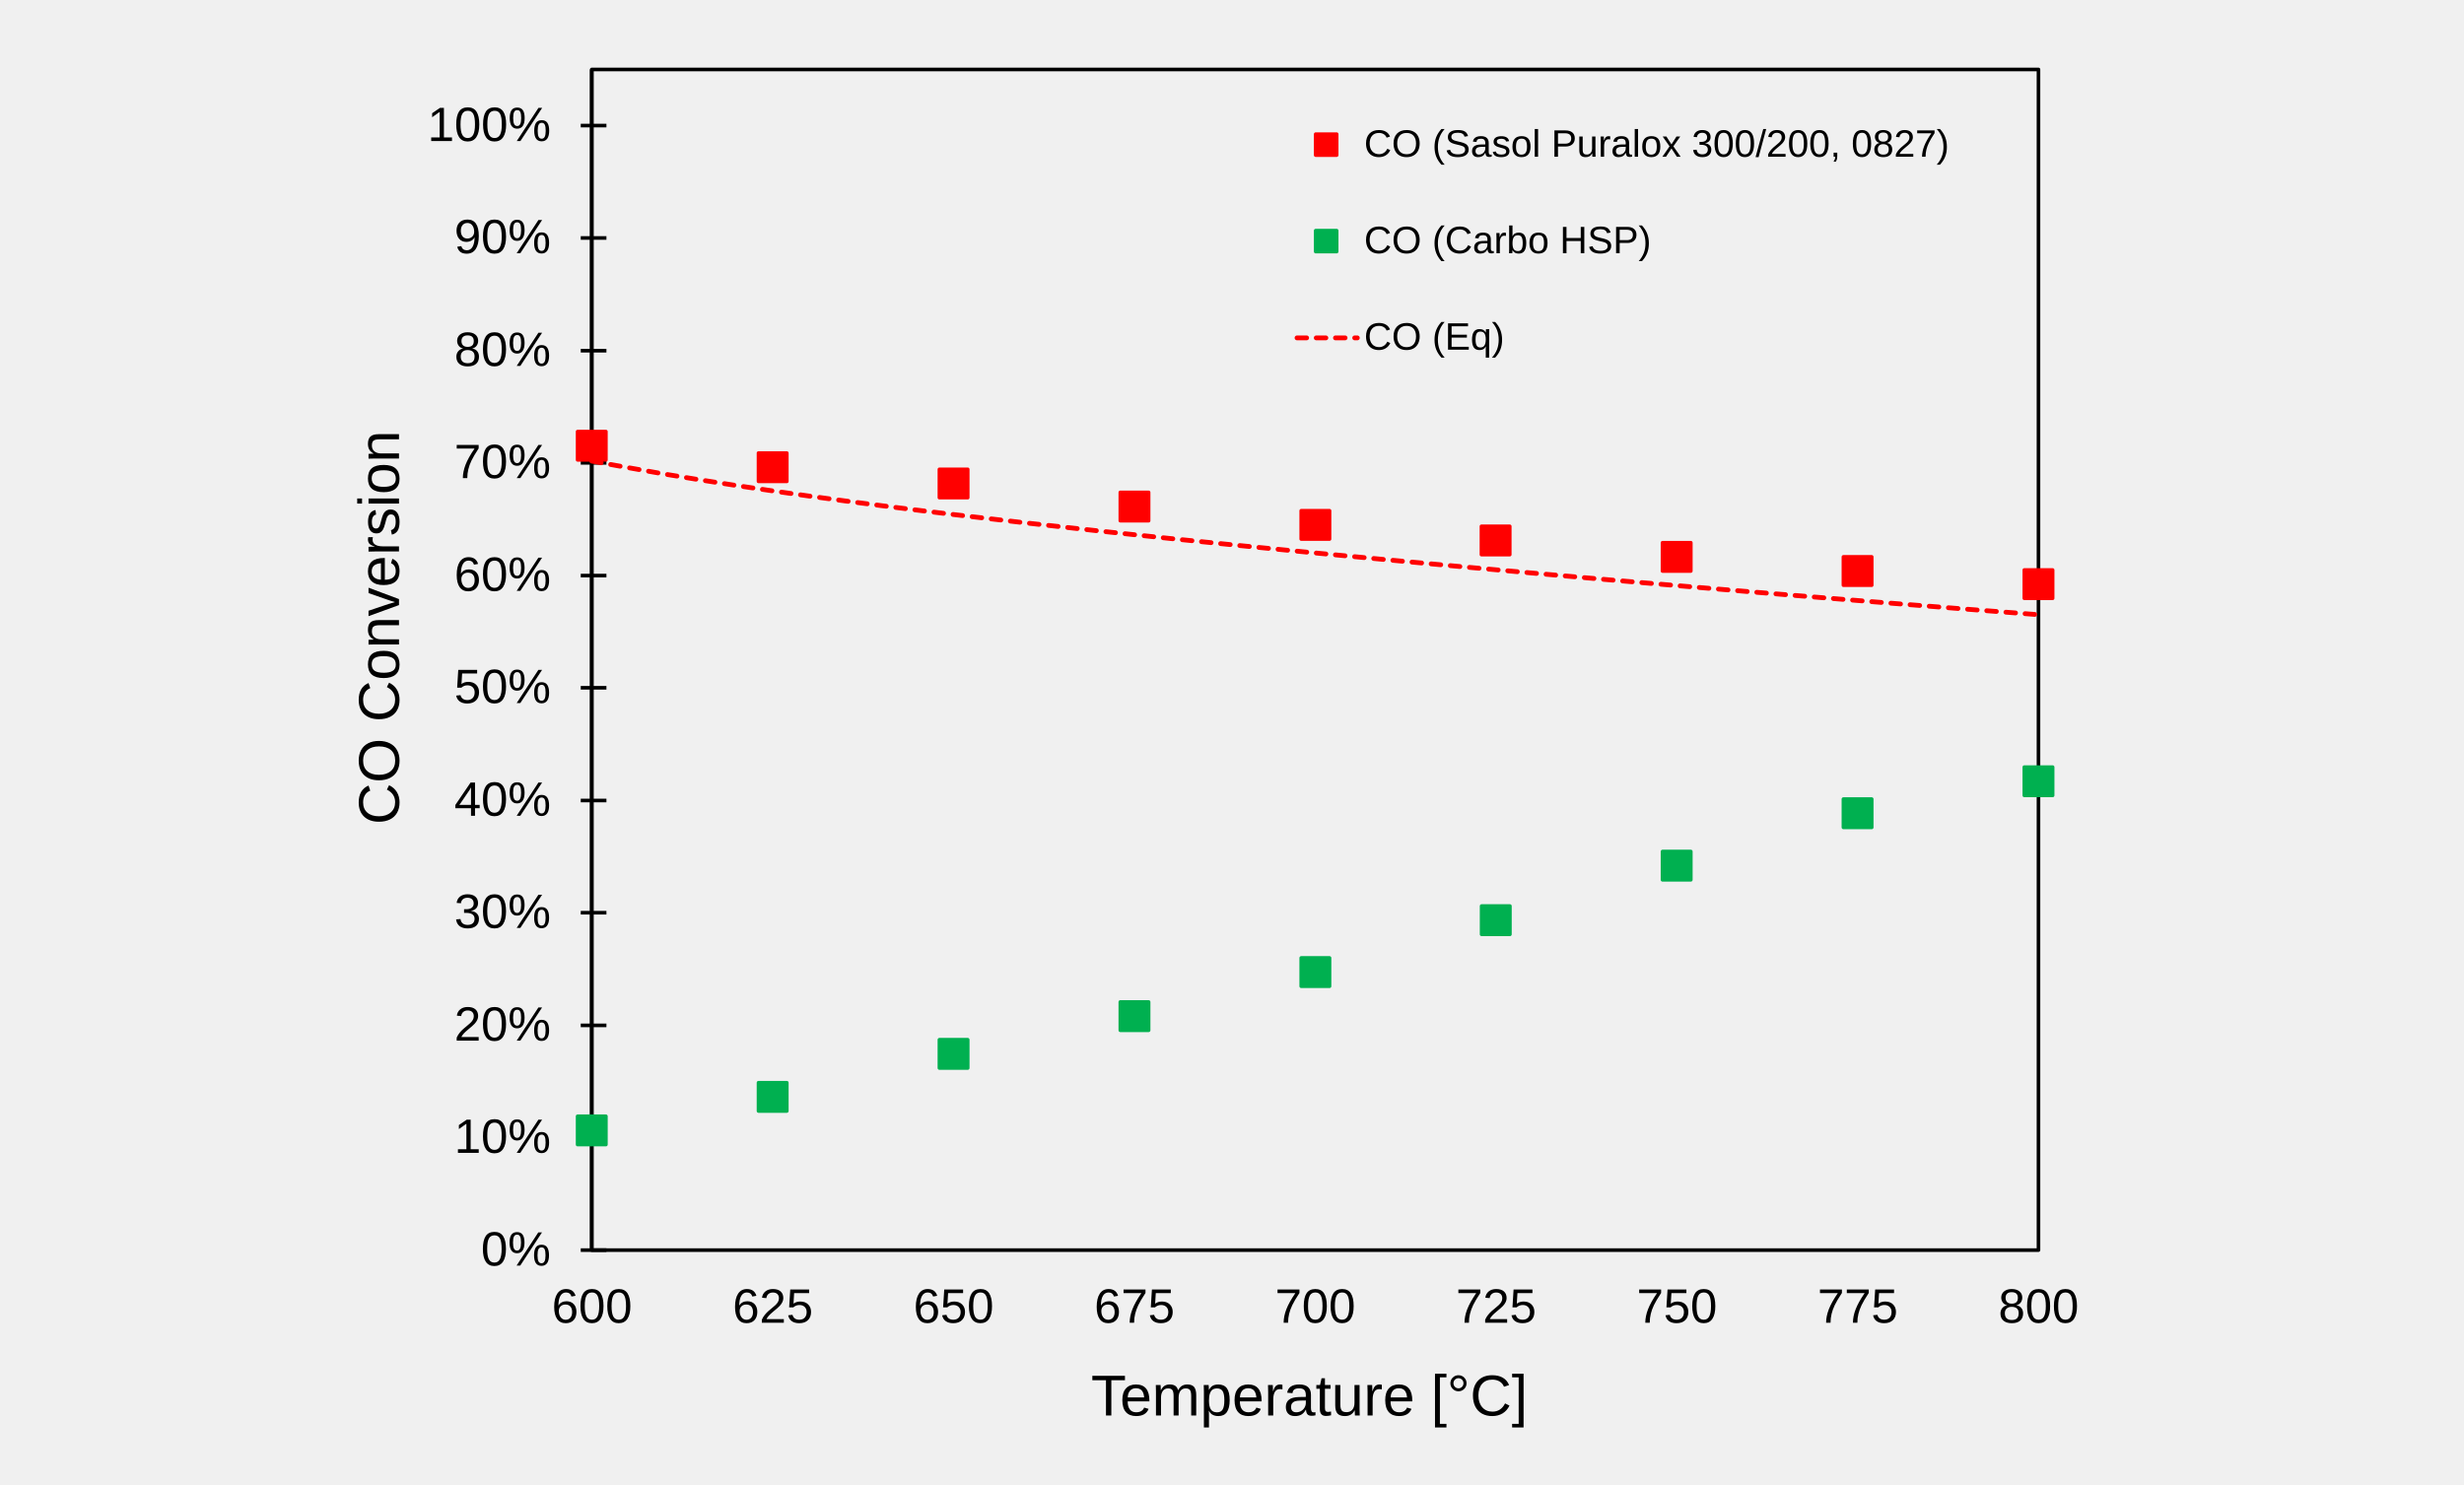
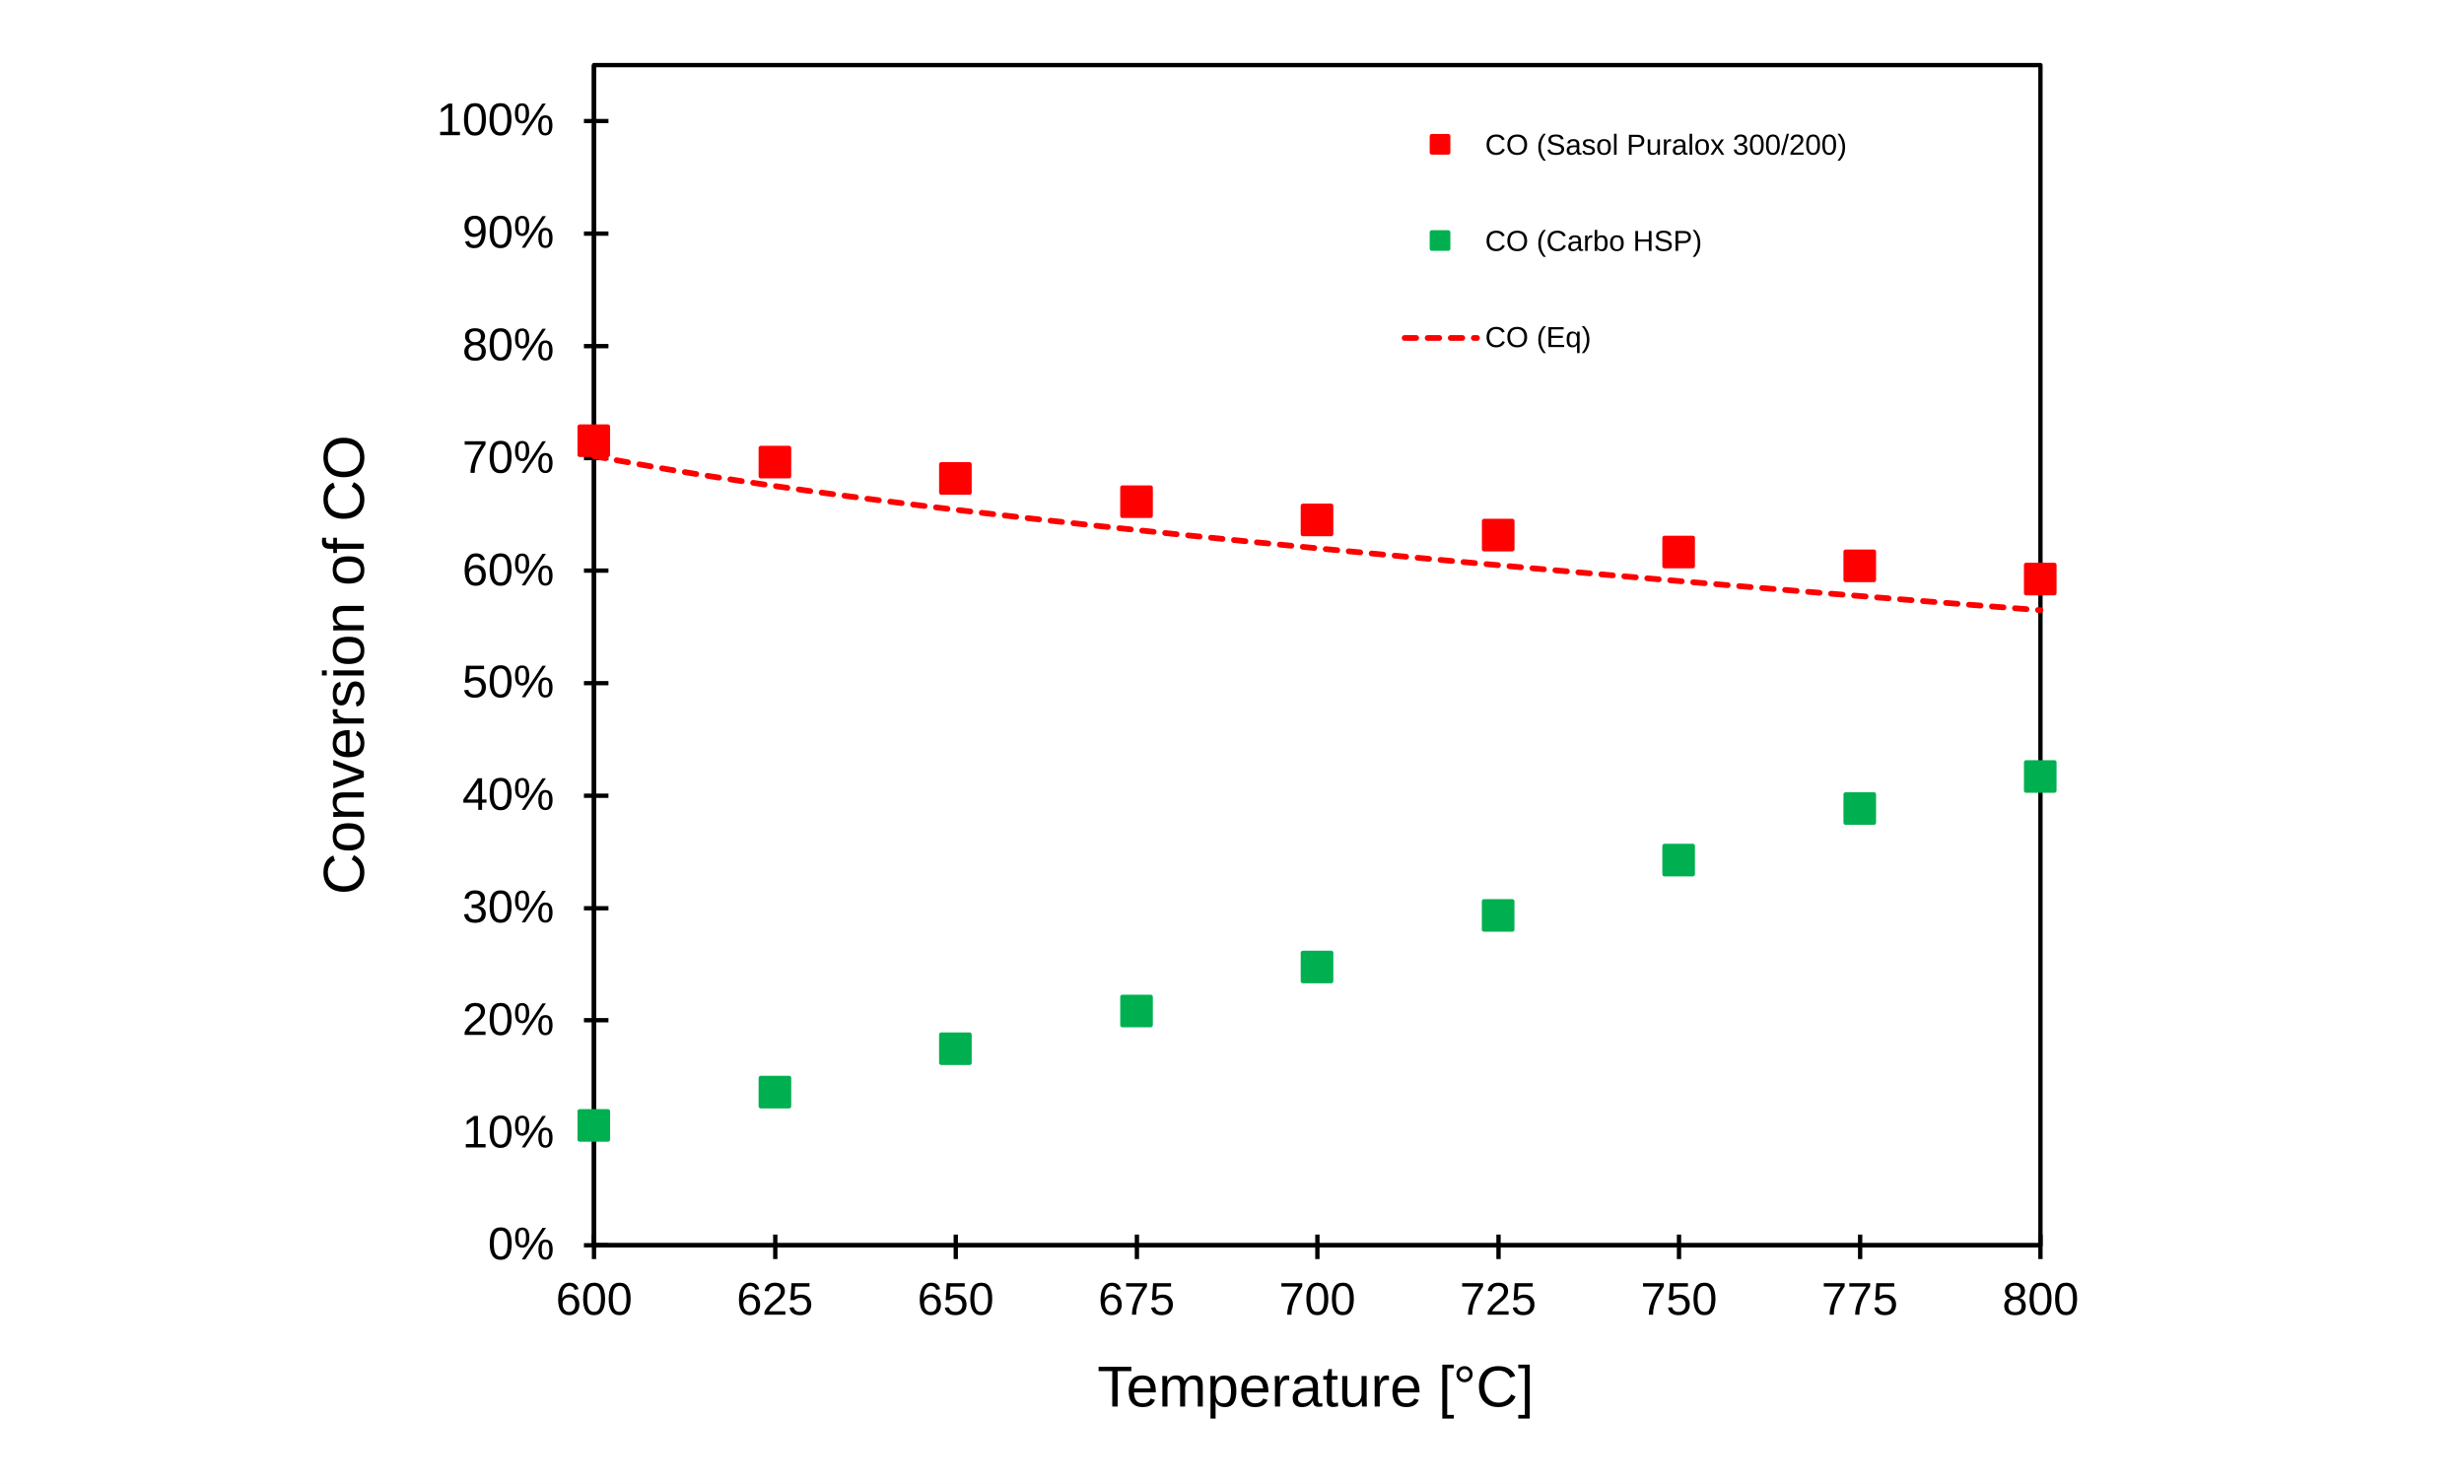
- <svg xmlns="http://www.w3.org/2000/svg" width="4699" height="2831" xml:space="preserve" overflow="hidden">
+ <svg xmlns="http://www.w3.org/2000/svg" width="3918" height="2360" xml:space="preserve" overflow="hidden">
  <defs>
    <clipPath id="clip0">
-       <rect x="17160" y="11441" width="4699" height="2831" />
+       <rect x="6572" y="15" width="3918" height="2360" />
    </clipPath>
  </defs>
-   <g clip-path="url(#clip0)" transform="translate(-17160 -11441)">
-     <rect x="17160" y="11441" width="4699" height="2831" fill="#FFFFFF" fill-opacity="0" />
+   <g clip-path="url(#clip0)" transform="translate(-6572 -15)">
+     <rect x="6572" y="15" width="3918" height="2360" fill="#FFFFFF" />
    <g>
-       <rect x="18288.5" y="11573.5" width="2759" height="2252" stroke="#000000" stroke-width="6.875" stroke-linejoin="round" stroke-miterlimit="10" fill="none" />
+       <rect x="7516.5" y="118.5" width="2300" height="1877" stroke="#000000" stroke-width="6.875" stroke-linejoin="round" stroke-miterlimit="10" fill="none" />
    </g>
    <g>
-       <path d="M0 0 0 2252" stroke="#000000" stroke-width="6.875" stroke-linejoin="round" stroke-miterlimit="10" fill="none" fill-rule="evenodd" transform="matrix(1 0 0 -1 18288.5 13825.5)" />
+       <path d="M0 0 0 1877" stroke="#000000" stroke-width="6.875" stroke-linejoin="round" stroke-miterlimit="10" fill="none" fill-rule="evenodd" transform="matrix(1 0 0 -1 7516.5 1995.5)" />
    </g>
    <g>
-       <path d="M18267.5 13825.5 18289.1 13825.5M18267.5 13610.9 18289.1 13610.9M18267.5 13396.9 18289.1 13396.9M18267.5 13181.9 18289.1 13181.9M18267.5 12967.9 18289.1 12967.9M18267.5 12752.9 18289.1 12752.9M18267.5 12538.9 18289.1 12538.9M18267.5 12323.9 18289.1 12323.9M18267.5 12109.9 18289.1 12109.9M18267.5 11894.9 18289.1 11894.9M18267.5 11680.5 18289.1 11680.5M18289.1 13825.5 18316.5 13825.5M18289.1 13610.9 18316.5 13610.9M18289.1 13396.9 18316.5 13396.9M18289.1 13181.9 18316.5 13181.9M18289.1 12967.9 18316.5 12967.9M18289.1 12752.9 18316.5 12752.9M18289.1 12538.9 18316.5 12538.9M18289.1 12323.9 18316.5 12323.9M18289.1 12109.9 18316.5 12109.9M18289.1 11894.9 18316.5 11894.9M18289.1 11680.5 18316.5 11680.5" stroke="#000000" stroke-width="6.875" stroke-linejoin="round" stroke-miterlimit="10" fill="none" />
+       <path d="M7500.5 1995.5 7516.75 1995.5M7500.5 1816.56 7516.75 1816.56M7500.5 1637.55 7516.75 1637.55M7500.5 1459.55 7516.75 1459.55M7500.5 1280.54 7516.75 1280.54M7500.5 1101.54 7516.75 1101.54M7500.5 922.53 7516.75 922.53M7500.5 743.525 7516.75 743.525M7500.5 565.519 7516.75 565.519M7500.5 386.513 7516.75 386.513M7500.5 207.5 7516.75 207.5M7516.75 1995.5 7539.5 1995.5M7516.75 1816.56 7539.5 1816.56M7516.75 1637.55 7539.5 1637.55M7516.75 1459.55 7539.5 1459.55M7516.75 1280.54 7539.5 1280.54M7516.75 1101.54 7539.5 1101.54M7516.75 922.53 7539.5 922.53M7516.75 743.525 7539.5 743.525M7516.75 565.519 7539.5 565.519M7516.75 386.513 7539.5 386.513M7516.75 207.5 7539.5 207.5" stroke="#000000" stroke-width="6.875" stroke-linejoin="round" stroke-miterlimit="10" fill="none" />
    </g>
    <g>
-       <path d="M21020.5 12528.2 21074.5 12528.2 21074.5 12582.2 21020.5 12582.2Z" stroke="#FF0000" stroke-width="6.875" stroke-linejoin="round" stroke-miterlimit="10" fill="#FF0000" />
-       <path d="M20675.5 12503.2 20729.5 12503.2 20729.5 12557.2 20675.5 12557.2Z" stroke="#FF0000" stroke-width="6.875" stroke-linejoin="round" stroke-miterlimit="10" fill="#FF0000" />
-       <path d="M20330.5 12476.2 20384.5 12476.2 20384.5 12530.2 20330.5 12530.2Z" stroke="#FF0000" stroke-width="6.875" stroke-linejoin="round" stroke-miterlimit="10" fill="#FF0000" />
-       <path d="M19641.5 12415.2 19695.5 12415.2 19695.5 12469.2 19641.5 12469.2Z" stroke="#FF0000" stroke-width="6.875" stroke-linejoin="round" stroke-miterlimit="10" fill="#FF0000" />
-       <path d="M19296.5 12380.2 19350.5 12380.2 19350.5 12434.2 19296.5 12434.2Z" stroke="#FF0000" stroke-width="6.875" stroke-linejoin="round" stroke-miterlimit="10" fill="#FF0000" />
-       <path d="M18951.5 12336.2 19005.5 12336.2 19005.5 12390.2 18951.5 12390.2Z" stroke="#FF0000" stroke-width="6.875" stroke-linejoin="round" stroke-miterlimit="10" fill="#FF0000" />
-       <path d="M18606.5 12305.2 18660.5 12305.2 18660.5 12359.2 18606.5 12359.2Z" stroke="#FF0000" stroke-width="6.875" stroke-linejoin="round" stroke-miterlimit="10" fill="#FF0000" />
-       <path d="M18261.5 12264.2 18315.5 12264.2 18315.5 12318.2 18261.5 12318.2Z" stroke="#FF0000" stroke-width="6.875" stroke-linejoin="round" stroke-miterlimit="10" fill="#FF0000" />
+       <path d="M7516.5 1995.5 9816.5 1995.5" stroke="#000000" stroke-width="6.875" stroke-linejoin="round" stroke-miterlimit="10" fill="none" fill-rule="evenodd" />
    </g>
    <g>
-       <path d="M19985.2 12444.9 20039.2 12444.9 20039.2 12498.9 19985.2 12498.9Z" stroke="#FF0000" stroke-width="6.875" stroke-linejoin="round" stroke-miterlimit="10" fill="#FF0000" />
+       <path d="M7516.5 1978.5 7516.5 1995.57M7804.76 1978.5 7804.76 1995.57M8091.77 1978.5 8091.77 1995.57M8379.78 1978.5 8379.78 1995.57M8666.78 1978.5 8666.78 1995.57M8954.79 1978.5 8954.79 1995.57M9241.8 1978.5 9241.8 1995.57M9529.81 1978.5 9529.81 1995.57M9816.5 1978.5 9816.5 1995.57M7516.5 1995.57 7516.5 2017.5M7804.76 1995.57 7804.76 2017.5M8091.77 1995.57 8091.77 2017.5M8379.78 1995.57 8379.78 2017.5M8666.78 1995.57 8666.78 2017.5M8954.79 1995.57 8954.79 2017.5M9241.8 1995.57 9241.8 2017.5M9529.81 1995.57 9529.81 2017.5M9816.5 1995.57 9816.5 2017.5" stroke="#000000" stroke-width="6.875" stroke-linejoin="round" stroke-miterlimit="10" fill="none" />
    </g>
    <g>
-       <path d="M18288.5 12320.5C18334.5 12328.7 18380.5 12337.3 18426.4 12345.1 18472.4 12352.8 18518.4 12360.1 18564.4 12367.1 18610.4 12374.1 18656.4 12380.7 18702.3 12387.1 18748.3 12393.5 18794.3 12399.5 18840.3 12405.4 18886.3 12411.3 18932.3 12416.9 18978.2 12422.4 19024.2 12427.9 19070.2 12433.2 19116.2 12438.4 19162.2 12443.6 19208.2 12448.7 19254.2 12453.6 19300.1 12458.6 19346.1 12463.4 19392.1 12468.2 19438.1 12472.9 19484.1 12477.6 19530.1 12482.2 19576 12486.7 19622 12491.2 19668 12495.7 19714 12500.1 19760 12504.5 19805.9 12508.8 19851.9 12513.1 19897.9 12517.4 19943.9 12521.6 19989.9 12525.8 20035.9 12529.9 20081.8 12534 20127.8 12538.1 20173.8 12542.2 20219.8 12546.2 20265.8 12550.2 20311.8 12554.1 20357.8 12558 20403.7 12561.9 20449.7 12565.8 20495.7 12569.6 20541.7 12573.4 20587.7 12577.2 20633.7 12580.9 20679.6 12584.7 20725.6 12588.4 20771.6 12592 20817.6 12595.7 20863.6 12599.3 20909.6 12602.9 20955.5 12606.5 21001.5 12610 21047.5 12613.5" stroke="#FF0000" stroke-width="9.167" stroke-linecap="round" stroke-linejoin="round" stroke-miterlimit="10" stroke-dasharray="18.333 18.333" fill="none" />
+       <path d="M9793.69 913.426 9838.69 913.426 9838.69 958.425 9793.69 958.425Z" stroke="#FF0000" stroke-width="6.875" stroke-linejoin="round" stroke-miterlimit="10" fill="#FF0000" />
+       <path d="M9506.69 892.426 9551.69 892.426 9551.69 937.425 9506.69 937.425Z" stroke="#FF0000" stroke-width="6.875" stroke-linejoin="round" stroke-miterlimit="10" fill="#FF0000" />
+       <path d="M9218.69 870.426 9263.69 870.426 9263.69 915.425 9218.69 915.425Z" stroke="#FF0000" stroke-width="6.875" stroke-linejoin="round" stroke-miterlimit="10" fill="#FF0000" />
+       <path d="M8643.69 819.426 8688.69 819.426 8688.69 864.425 8643.69 864.425Z" stroke="#FF0000" stroke-width="6.875" stroke-linejoin="round" stroke-miterlimit="10" fill="#FF0000" />
+       <path d="M8356.69 790.426 8401.69 790.426 8401.69 835.425 8356.69 835.425Z" stroke="#FF0000" stroke-width="6.875" stroke-linejoin="round" stroke-miterlimit="10" fill="#FF0000" />
+       <path d="M8068.69 753.426 8113.69 753.426 8113.69 798.425 8068.69 798.425Z" stroke="#FF0000" stroke-width="6.875" stroke-linejoin="round" stroke-miterlimit="10" fill="#FF0000" />
+       <path d="M7781.69 727.426 7826.69 727.426 7826.69 772.425 7781.69 772.425Z" stroke="#FF0000" stroke-width="6.875" stroke-linejoin="round" stroke-miterlimit="10" fill="#FF0000" />
+       <path d="M7493.69 693.426 7538.69 693.426 7538.69 738.425 7493.69 738.425Z" stroke="#FF0000" stroke-width="6.875" stroke-linejoin="round" stroke-miterlimit="10" fill="#FF0000" />
    </g>
    <g>
-       <path d="M21020.5 12904.2 21074.5 12904.2 21074.5 12958.2 21020.5 12958.2Z" stroke="#00B050" stroke-width="6.875" stroke-linejoin="round" stroke-miterlimit="10" fill="#00B050" />
-       <path d="M20675.5 12965.2 20729.5 12965.2 20729.5 13019.2 20675.5 13019.2Z" stroke="#00B050" stroke-width="6.875" stroke-linejoin="round" stroke-miterlimit="10" fill="#00B050" />
-       <path d="M20330.5 13065.2 20384.5 13065.2 20384.5 13119.2 20330.5 13119.2Z" stroke="#00B050" stroke-width="6.875" stroke-linejoin="round" stroke-miterlimit="10" fill="#00B050" />
-       <path d="M19985.5 13169.2 20039.5 13169.2 20039.5 13223.2 19985.5 13223.2Z" stroke="#00B050" stroke-width="6.875" stroke-linejoin="round" stroke-miterlimit="10" fill="#00B050" />
-       <path d="M19641.5 13268.2 19695.5 13268.2 19695.5 13322.2 19641.5 13322.2Z" stroke="#00B050" stroke-width="6.875" stroke-linejoin="round" stroke-miterlimit="10" fill="#00B050" />
-       <path d="M19296.5 13352.2 19350.5 13352.2 19350.5 13406.2 19296.5 13406.2Z" stroke="#00B050" stroke-width="6.875" stroke-linejoin="round" stroke-miterlimit="10" fill="#00B050" />
-       <path d="M18951.5 13424.2 19005.5 13424.2 19005.5 13478.2 18951.5 13478.2Z" stroke="#00B050" stroke-width="6.875" stroke-linejoin="round" stroke-miterlimit="10" fill="#00B050" />
-       <path d="M18606.5 13506.2 18660.5 13506.2 18660.5 13560.2 18606.5 13560.2Z" stroke="#00B050" stroke-width="6.875" stroke-linejoin="round" stroke-miterlimit="10" fill="#00B050" />
-       <path d="M18261.5 13570.2 18315.5 13570.2 18315.5 13624.2 18261.5 13624.2Z" stroke="#00B050" stroke-width="6.875" stroke-linejoin="round" stroke-miterlimit="10" fill="#00B050" />
+       <path d="M8931.79 843.528 8976.79 843.528 8976.79 888.529 8931.79 888.529Z" stroke="#FF0000" stroke-width="6.875" stroke-linejoin="round" stroke-miterlimit="10" fill="#FF0000" />
    </g>
    <g>
-       <text font-family="Arial,Arial_MSFontService,sans-serif" font-weight="400" font-size="92" transform="matrix(1 0 0 1 18077.3 13855)">0%</text>
+       <path d="M7516.5 740.5C7554.83 747.346 7593.17 754.543 7631.5 761.037 7669.83 767.531 7708.17 773.609 7746.5 779.464 7784.83 785.318 7823.17 790.827 7861.5 796.165 7899.83 801.503 7938.17 806.562 7976.5 811.49 8014.83 816.418 8053.17 821.126 8091.5 825.731 8129.83 830.336 8168.17 834.769 8206.5 839.118 8244.83 843.466 8283.17 847.68 8321.5 851.824 8359.83 855.968 8398.17 860.004 8436.5 863.98 8474.83 867.955 8513.17 871.844 8551.5 875.679 8589.83 879.514 8628.17 883.276 8666.5 886.991 8704.83 890.705 8743.17 894.357 8781.5 897.966 8819.83 901.574 8858.17 905.128 8896.5 908.641 8934.83 912.153 8973.17 915.614 9011.5 919.039 9049.83 922.464 9088.17 925.846 9126.5 929.19 9164.83 932.534 9203.17 935.837 9241.5 939.104 9279.83 942.372 9318.17 945.6 9356.5 948.795 9394.83 951.99 9433.17 955.148 9471.5 958.273 9509.83 961.397 9548.17 964.487 9586.5 967.544 9624.83 970.602 9663.17 973.626 9701.5 976.618 9739.83 979.611 9778.17 982.539 9816.5 985.5" stroke="#FF0000" stroke-width="9.167" stroke-linecap="round" stroke-linejoin="round" stroke-miterlimit="10" stroke-dasharray="18.333 18.333" fill="none" />
    </g>
    <g>
-       <text font-family="Arial,Arial_MSFontService,sans-serif" font-weight="400" font-size="92" transform="matrix(1 0 0 1 18026.3 13640)">10%</text>
+       <path d="M9793.69 1227.43 9838.69 1227.43 9838.69 1272.43 9793.69 1272.43Z" stroke="#00B050" stroke-width="6.875" stroke-linejoin="round" stroke-miterlimit="10" fill="#00B050" />
+       <path d="M9506.69 1278.43 9551.69 1278.43 9551.69 1323.43 9506.69 1323.43Z" stroke="#00B050" stroke-width="6.875" stroke-linejoin="round" stroke-miterlimit="10" fill="#00B050" />
+       <path d="M9218.69 1360.43 9263.69 1360.43 9263.69 1405.43 9218.69 1405.43Z" stroke="#00B050" stroke-width="6.875" stroke-linejoin="round" stroke-miterlimit="10" fill="#00B050" />
+       <path d="M8931.69 1448.43 8976.69 1448.43 8976.69 1493.43 8931.69 1493.43Z" stroke="#00B050" stroke-width="6.875" stroke-linejoin="round" stroke-miterlimit="10" fill="#00B050" />
+       <path d="M8643.69 1530.43 8688.69 1530.43 8688.69 1575.43 8643.69 1575.43Z" stroke="#00B050" stroke-width="6.875" stroke-linejoin="round" stroke-miterlimit="10" fill="#00B050" />
+       <path d="M8356.69 1600.43 8401.69 1600.43 8401.69 1645.43 8356.69 1645.43Z" stroke="#00B050" stroke-width="6.875" stroke-linejoin="round" stroke-miterlimit="10" fill="#00B050" />
+       <path d="M8068.69 1660.43 8113.69 1660.43 8113.69 1705.43 8068.69 1705.43Z" stroke="#00B050" stroke-width="6.875" stroke-linejoin="round" stroke-miterlimit="10" fill="#00B050" />
+       <path d="M7781.69 1729.43 7826.69 1729.43 7826.69 1774.43 7781.69 1774.43Z" stroke="#00B050" stroke-width="6.875" stroke-linejoin="round" stroke-miterlimit="10" fill="#00B050" />
+       <path d="M7493.69 1782.43 7538.69 1782.43 7538.69 1827.43 7493.69 1827.43Z" stroke="#00B050" stroke-width="6.875" stroke-linejoin="round" stroke-miterlimit="10" fill="#00B050" />
    </g>
    <g>
-       <text font-family="Arial,Arial_MSFontService,sans-serif" font-weight="400" font-size="92" transform="matrix(1 0 0 1 18026.3 13426)">20%</text>
+       <text font-family="Arial,Arial_MSFontService,sans-serif" font-weight="400" font-size="73" transform="matrix(1 0 0 1 7347.91 2018)">0%</text>
    </g>
    <g>
-       <text font-family="Arial,Arial_MSFontService,sans-serif" font-weight="400" font-size="92" transform="matrix(1 0 0 1 18026.3 13211)">30%</text>
+       <text font-family="Arial,Arial_MSFontService,sans-serif" font-weight="400" font-size="73" transform="matrix(1 0 0 1 7307.12 1840)">10%</text>
    </g>
    <g>
-       <text font-family="Arial,Arial_MSFontService,sans-serif" font-weight="400" font-size="92" transform="matrix(1 0 0 1 18026.3 12997)">40%</text>
+       <text font-family="Arial,Arial_MSFontService,sans-serif" font-weight="400" font-size="73" transform="matrix(1 0 0 1 7307.12 1661)">20%</text>
    </g>
    <g>
-       <text font-family="Arial,Arial_MSFontService,sans-serif" font-weight="400" font-size="92" transform="matrix(1 0 0 1 18026.3 12782)">50%</text>
+       <text font-family="Arial,Arial_MSFontService,sans-serif" font-weight="400" font-size="73" transform="matrix(1 0 0 1 7307.12 1482)">30%</text>
    </g>
    <g>
-       <text font-family="Arial,Arial_MSFontService,sans-serif" font-weight="400" font-size="92" transform="matrix(1 0 0 1 18026.3 12568)">60%</text>
+       <text font-family="Arial,Arial_MSFontService,sans-serif" font-weight="400" font-size="73" transform="matrix(1 0 0 1 7307.12 1303)">40%</text>
    </g>
    <g>
-       <text font-family="Arial,Arial_MSFontService,sans-serif" font-weight="400" font-size="92" transform="matrix(1 0 0 1 18026.3 12353)">70%</text>
+       <text font-family="Arial,Arial_MSFontService,sans-serif" font-weight="400" font-size="73" transform="matrix(1 0 0 1 7307.12 1124)">50%</text>
    </g>
    <g>
-       <text font-family="Arial,Arial_MSFontService,sans-serif" font-weight="400" font-size="92" transform="matrix(1 0 0 1 18026.3 12139)">80%</text>
+       <text font-family="Arial,Arial_MSFontService,sans-serif" font-weight="400" font-size="73" transform="matrix(1 0 0 1 7307.12 946)">60%</text>
    </g>
    <g>
-       <text font-family="Arial,Arial_MSFontService,sans-serif" font-weight="400" font-size="92" transform="matrix(1 0 0 1 18026.3 11924)">90%</text>
+       <text font-family="Arial,Arial_MSFontService,sans-serif" font-weight="400" font-size="73" transform="matrix(1 0 0 1 7307.12 767)">70%</text>
    </g>
    <g>
-       <text font-family="Arial,Arial_MSFontService,sans-serif" font-weight="400" font-size="92" transform="matrix(1 0 0 1 17975.3 11710)">100%</text>
+       <text font-family="Arial,Arial_MSFontService,sans-serif" font-weight="400" font-size="73" transform="matrix(1 0 0 1 7307.12 588)">80%</text>
    </g>
    <g>
-       <text font-family="Arial,Arial_MSFontService,sans-serif" font-weight="400" font-size="92" transform="matrix(1 0 0 1 18212.2 13964)">600</text>
+       <text font-family="Arial,Arial_MSFontService,sans-serif" font-weight="400" font-size="73" transform="matrix(1 0 0 1 7307.12 409)">90%</text>
    </g>
    <g>
-       <text font-family="Arial,Arial_MSFontService,sans-serif" font-weight="400" font-size="92" transform="matrix(1 0 0 1 18557.1 13964)">625</text>
+       <text font-family="Arial,Arial_MSFontService,sans-serif" font-weight="400" font-size="73" transform="matrix(1 0 0 1 7266.33 230)">100%</text>
    </g>
    <g>
-       <text font-family="Arial,Arial_MSFontService,sans-serif" font-weight="400" font-size="92" transform="matrix(1 0 0 1 18901.9 13964)">650</text>
+       <text font-family="Arial,Arial_MSFontService,sans-serif" font-weight="400" font-size="73" transform="matrix(1 0 0 1 7455.81 2106)">600</text>
    </g>
    <g>
-       <text font-family="Arial,Arial_MSFontService,sans-serif" font-weight="400" font-size="92" transform="matrix(1 0 0 1 19246.8 13964)">675</text>
+       <text font-family="Arial,Arial_MSFontService,sans-serif" font-weight="400" font-size="73" transform="matrix(1 0 0 1 7743.3 2106)">625</text>
    </g>
    <g>
-       <text font-family="Arial,Arial_MSFontService,sans-serif" font-weight="400" font-size="92" transform="matrix(1 0 0 1 19591.6 13964)">700</text>
+       <text font-family="Arial,Arial_MSFontService,sans-serif" font-weight="400" font-size="73" transform="matrix(1 0 0 1 8030.79 2106)">650</text>
    </g>
    <g>
-       <text font-family="Arial,Arial_MSFontService,sans-serif" font-weight="400" font-size="92" transform="matrix(1 0 0 1 19936.5 13964)">725</text>
+       <text font-family="Arial,Arial_MSFontService,sans-serif" font-weight="400" font-size="73" transform="matrix(1 0 0 1 8318.29 2106)">675</text>
    </g>
    <g>
-       <text font-family="Arial,Arial_MSFontService,sans-serif" font-weight="400" font-size="92" transform="matrix(1 0 0 1 20281.3 13964)">750</text>
+       <text font-family="Arial,Arial_MSFontService,sans-serif" font-weight="400" font-size="73" transform="matrix(1 0 0 1 8605.78 2106)">700</text>
    </g>
    <g>
-       <text font-family="Arial,Arial_MSFontService,sans-serif" font-weight="400" font-size="92" transform="matrix(1 0 0 1 20626.1 13964)">775</text>
+       <text font-family="Arial,Arial_MSFontService,sans-serif" font-weight="400" font-size="73" transform="matrix(1 0 0 1 8893.28 2106)">725</text>
    </g>
    <g>
-       <text font-family="Arial,Arial_MSFontService,sans-serif" font-weight="400" font-size="92" transform="matrix(1 0 0 1 20971 13964)">800</text>
+       <text font-family="Arial,Arial_MSFontService,sans-serif" font-weight="400" font-size="73" transform="matrix(1 0 0 1 9180.77 2106)">750</text>
    </g>
    <g>
-       <text font-family="Arial,Arial_MSFontService,sans-serif" font-weight="400" font-size="110" transform="matrix(6.12323e-17 -1 1 6.12323e-17 17920.9 13014)">CO Conversion </text>
+       <text font-family="Arial,Arial_MSFontService,sans-serif" font-weight="400" font-size="73" transform="matrix(1 0 0 1 9468.26 2106)">775</text>
    </g>
    <g>
-       <text font-family="Arial,Arial_MSFontService,sans-serif" font-weight="400" font-size="110" transform="matrix(1 0 0 1 19240.7 14141)">Temperature [</text>
+       <text font-family="Arial,Arial_MSFontService,sans-serif" font-weight="400" font-size="73" transform="matrix(1 0 0 1 9755.76 2106)">800</text>
    </g>
    <g>
-       <text font-family="Arial,Arial_MSFontService,sans-serif" font-weight="400" font-size="110" transform="matrix(1 0 0 1 19919.4 14141)">°</text>
+       <text font-family="Arial,Arial_MSFontService,sans-serif" font-weight="400" font-size="92" transform="matrix(6.12323e-17 -1 1 6.12323e-17 7150.53 1438)">Conversion of CO</text>
    </g>
    <g>
-       <text font-family="Arial,Arial_MSFontService,sans-serif" font-weight="400" font-size="110" transform="matrix(1 0 0 1 19963.4 14141)">C]</text>
+       <text font-family="Arial,Arial_MSFontService,sans-serif" font-weight="400" font-size="92" transform="matrix(1 0 0 1 8316.81 2252)">Temperature [</text>
    </g>
    <g>
-       <path d="M19669.1 11696.9 19709.1 11696.9 19709.1 11736.9 19669.1 11736.9Z" stroke="#FF0000" stroke-width="6.875" stroke-linejoin="round" stroke-miterlimit="10" fill="#FF0000" />
+       <text font-family="Arial,Arial_MSFontService,sans-serif" font-weight="400" font-size="92" transform="matrix(1 0 0 1 8882.37 2252)">°</text>
    </g>
    <g>
-       <text font-family="Arial,Arial_MSFontService,sans-serif" font-weight="400" font-size="73" transform="matrix(1 0 0 1 19761.4 11740)">CO (Sasol Puralox 300/200, 0827)</text>
+       <text font-family="Arial,Arial_MSFontService,sans-serif" font-weight="400" font-size="92" transform="matrix(1 0 0 1 8919.03 2252)">C]</text>
    </g>
    <g>
-       <path d="M19669.1 11880.9 19709.1 11880.9 19709.1 11920.9 19669.1 11920.9Z" stroke="#00B050" stroke-width="6.875" stroke-linejoin="round" stroke-miterlimit="10" fill="#00B050" />
+       <path d="M8848.79 231.508 8874.79 231.508 8874.79 257.509 8848.79 257.509Z" stroke="#FF0000" stroke-width="6.875" stroke-linejoin="round" stroke-miterlimit="10" fill="#FF0000" />
    </g>
    <g>
-       <text font-family="Arial,Arial_MSFontService,sans-serif" font-weight="400" font-size="73" transform="matrix(1 0 0 1 19761.4 11924)">CO (Carbo HSP)</text>
+       <text font-family="Arial,Arial_MSFontService,sans-serif" font-weight="400" font-size="46" transform="matrix(1 0 0 1 8933.43 261)">CO (Sasol Puralox 300/200)</text>
    </g>
    <g>
-       <path d="M19633.5 12085.5 19748.5 12085.5" stroke="#FF0000" stroke-width="9.167" stroke-linecap="round" stroke-linejoin="round" stroke-miterlimit="10" stroke-dasharray="18.333 18.333" fill="none" fill-rule="evenodd" />
+       <path d="M8848.79 384.513 8874.79 384.513 8874.79 410.514 8848.79 410.514Z" stroke="#00B050" stroke-width="6.875" stroke-linejoin="round" stroke-miterlimit="10" fill="#00B050" />
    </g>
    <g>
-       <text font-family="Arial,Arial_MSFontService,sans-serif" font-weight="400" font-size="73" transform="matrix(1 0 0 1 19761.4 12108)">CO (Eq)</text>
+       <text font-family="Arial,Arial_MSFontService,sans-serif" font-weight="400" font-size="46" transform="matrix(1 0 0 1 8933.43 414)">CO (Carbo HSP)</text>
+     </g>
+     <g>
+       <path d="M8805.5 552.5 8920.5 552.5" stroke="#FF0000" stroke-width="9.167" stroke-linecap="round" stroke-linejoin="round" stroke-miterlimit="10" stroke-dasharray="18.333 18.333" fill="none" fill-rule="evenodd" />
+     </g>
+     <g>
+       <text font-family="Arial,Arial_MSFontService,sans-serif" font-weight="400" font-size="46" transform="matrix(1 0 0 1 8933.43 567)">CO (Eq)</text>
    </g>
  </g>
</svg>
